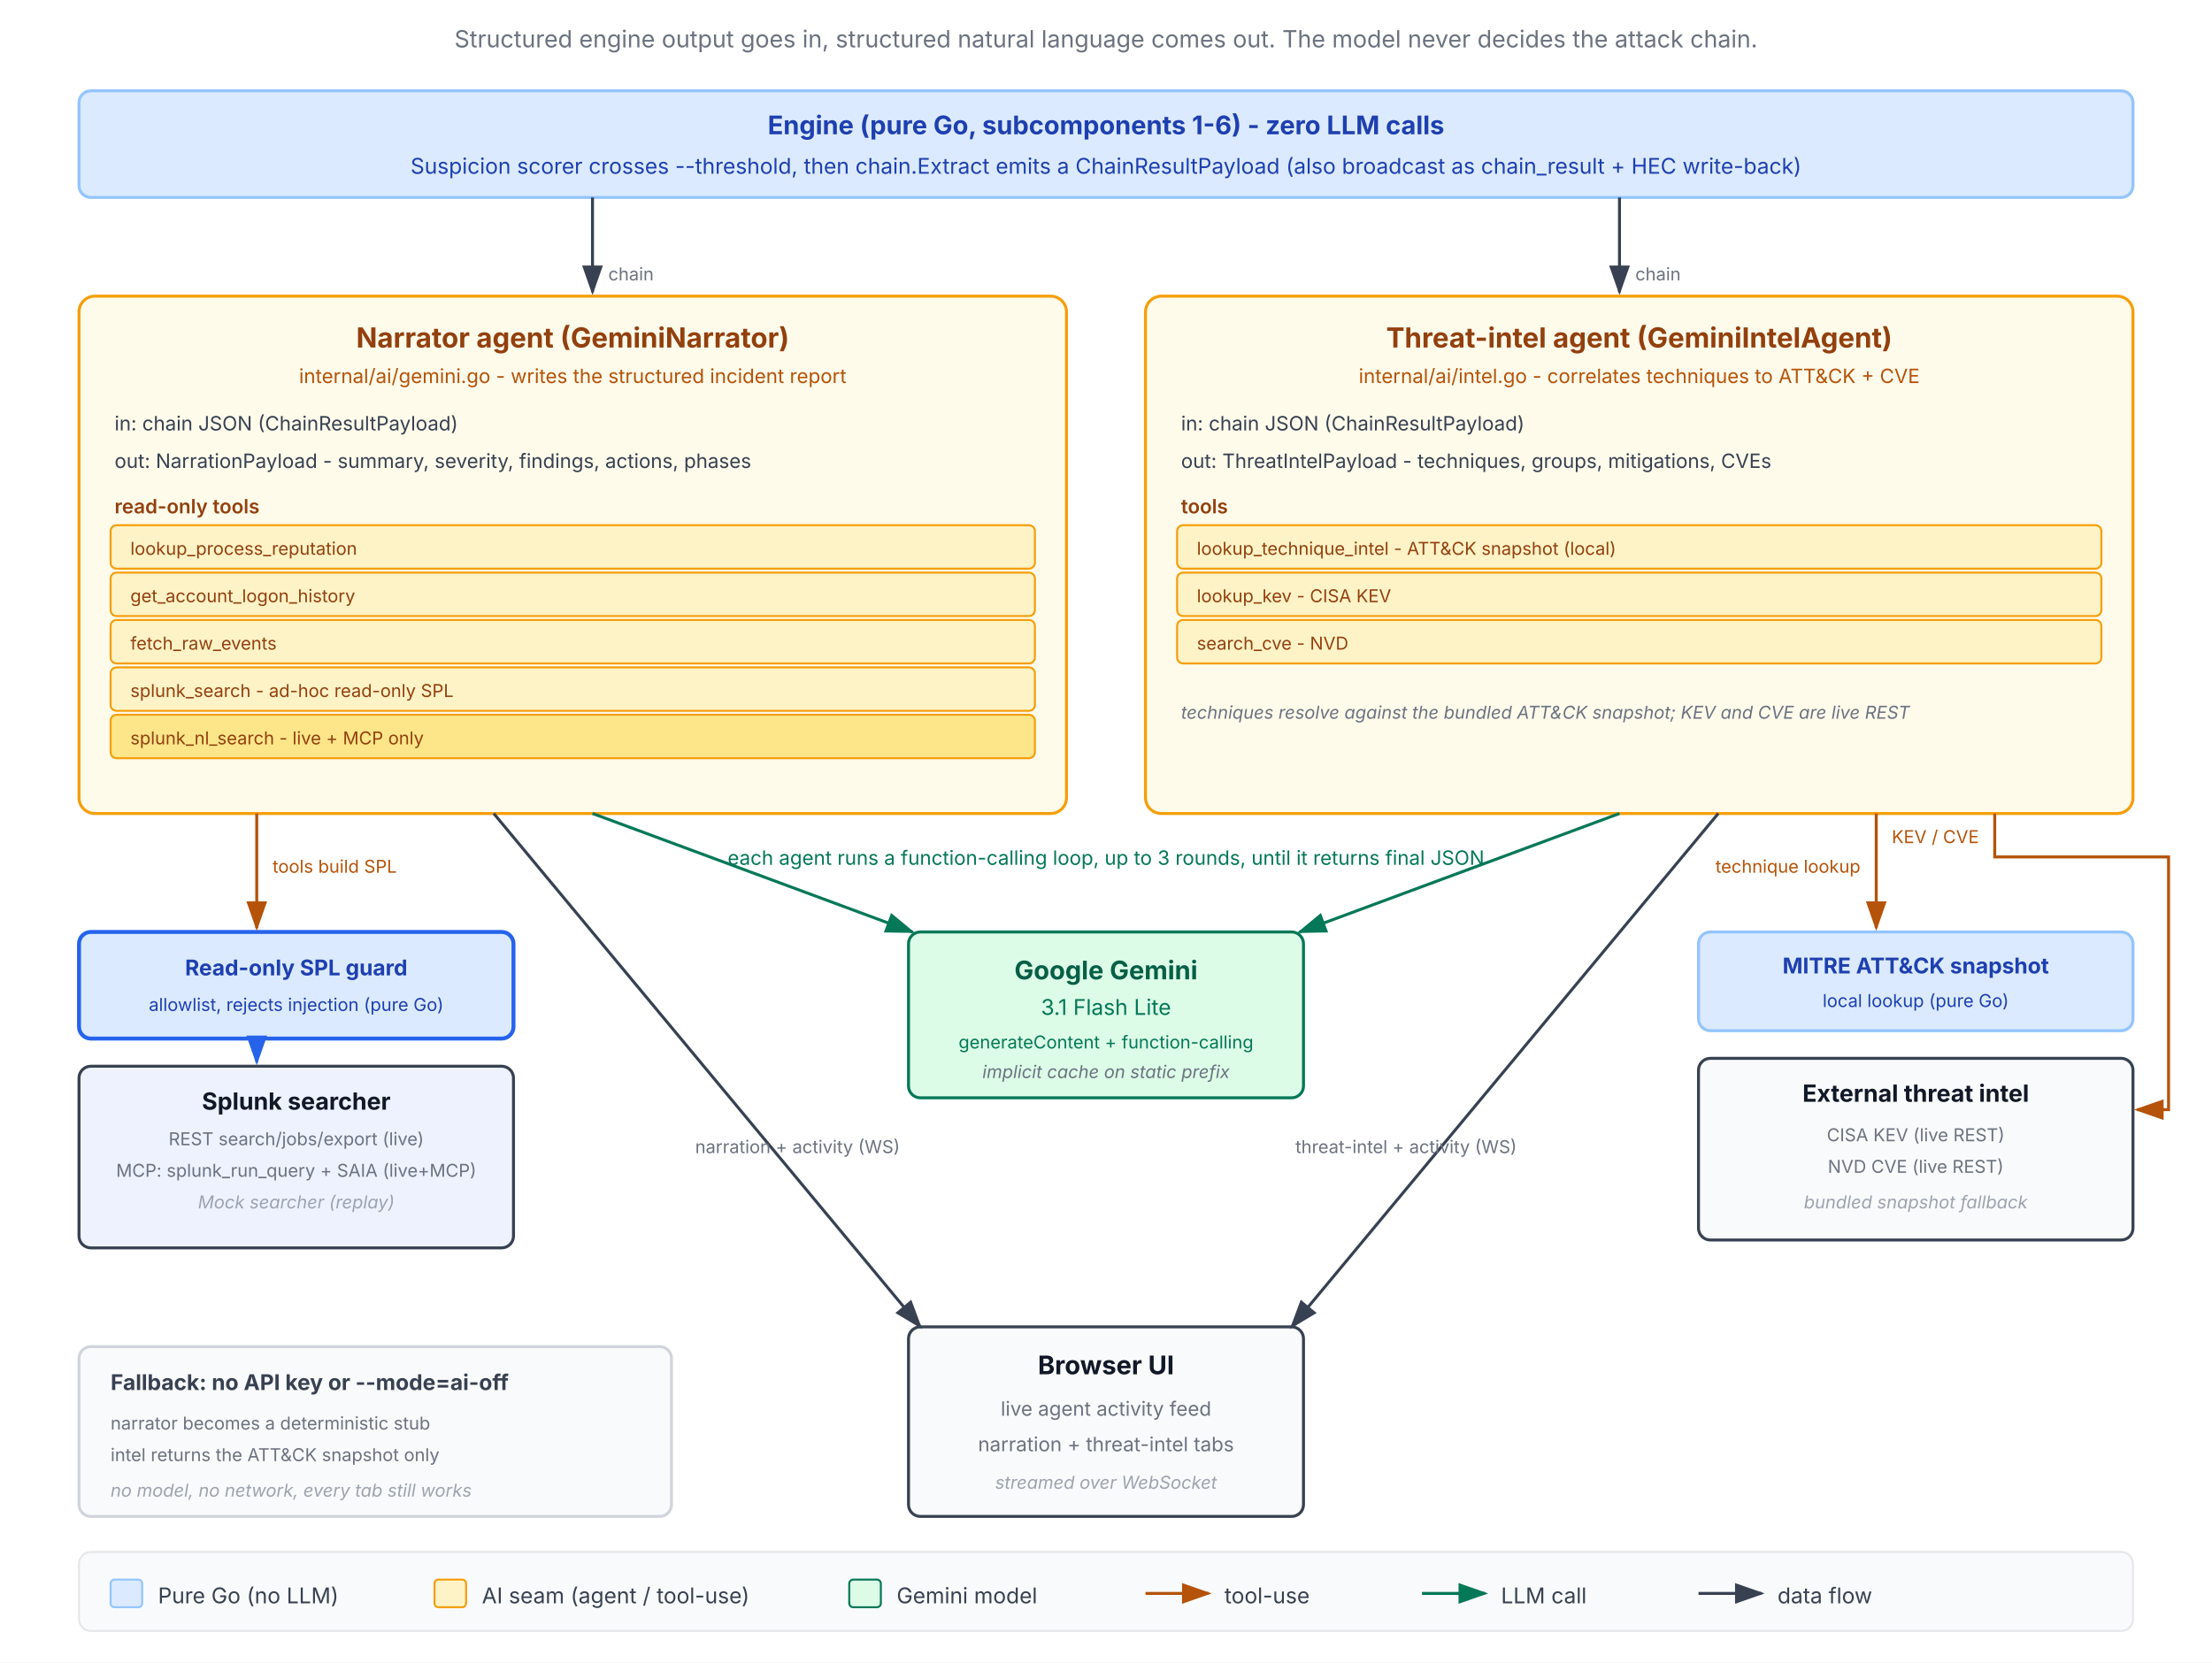
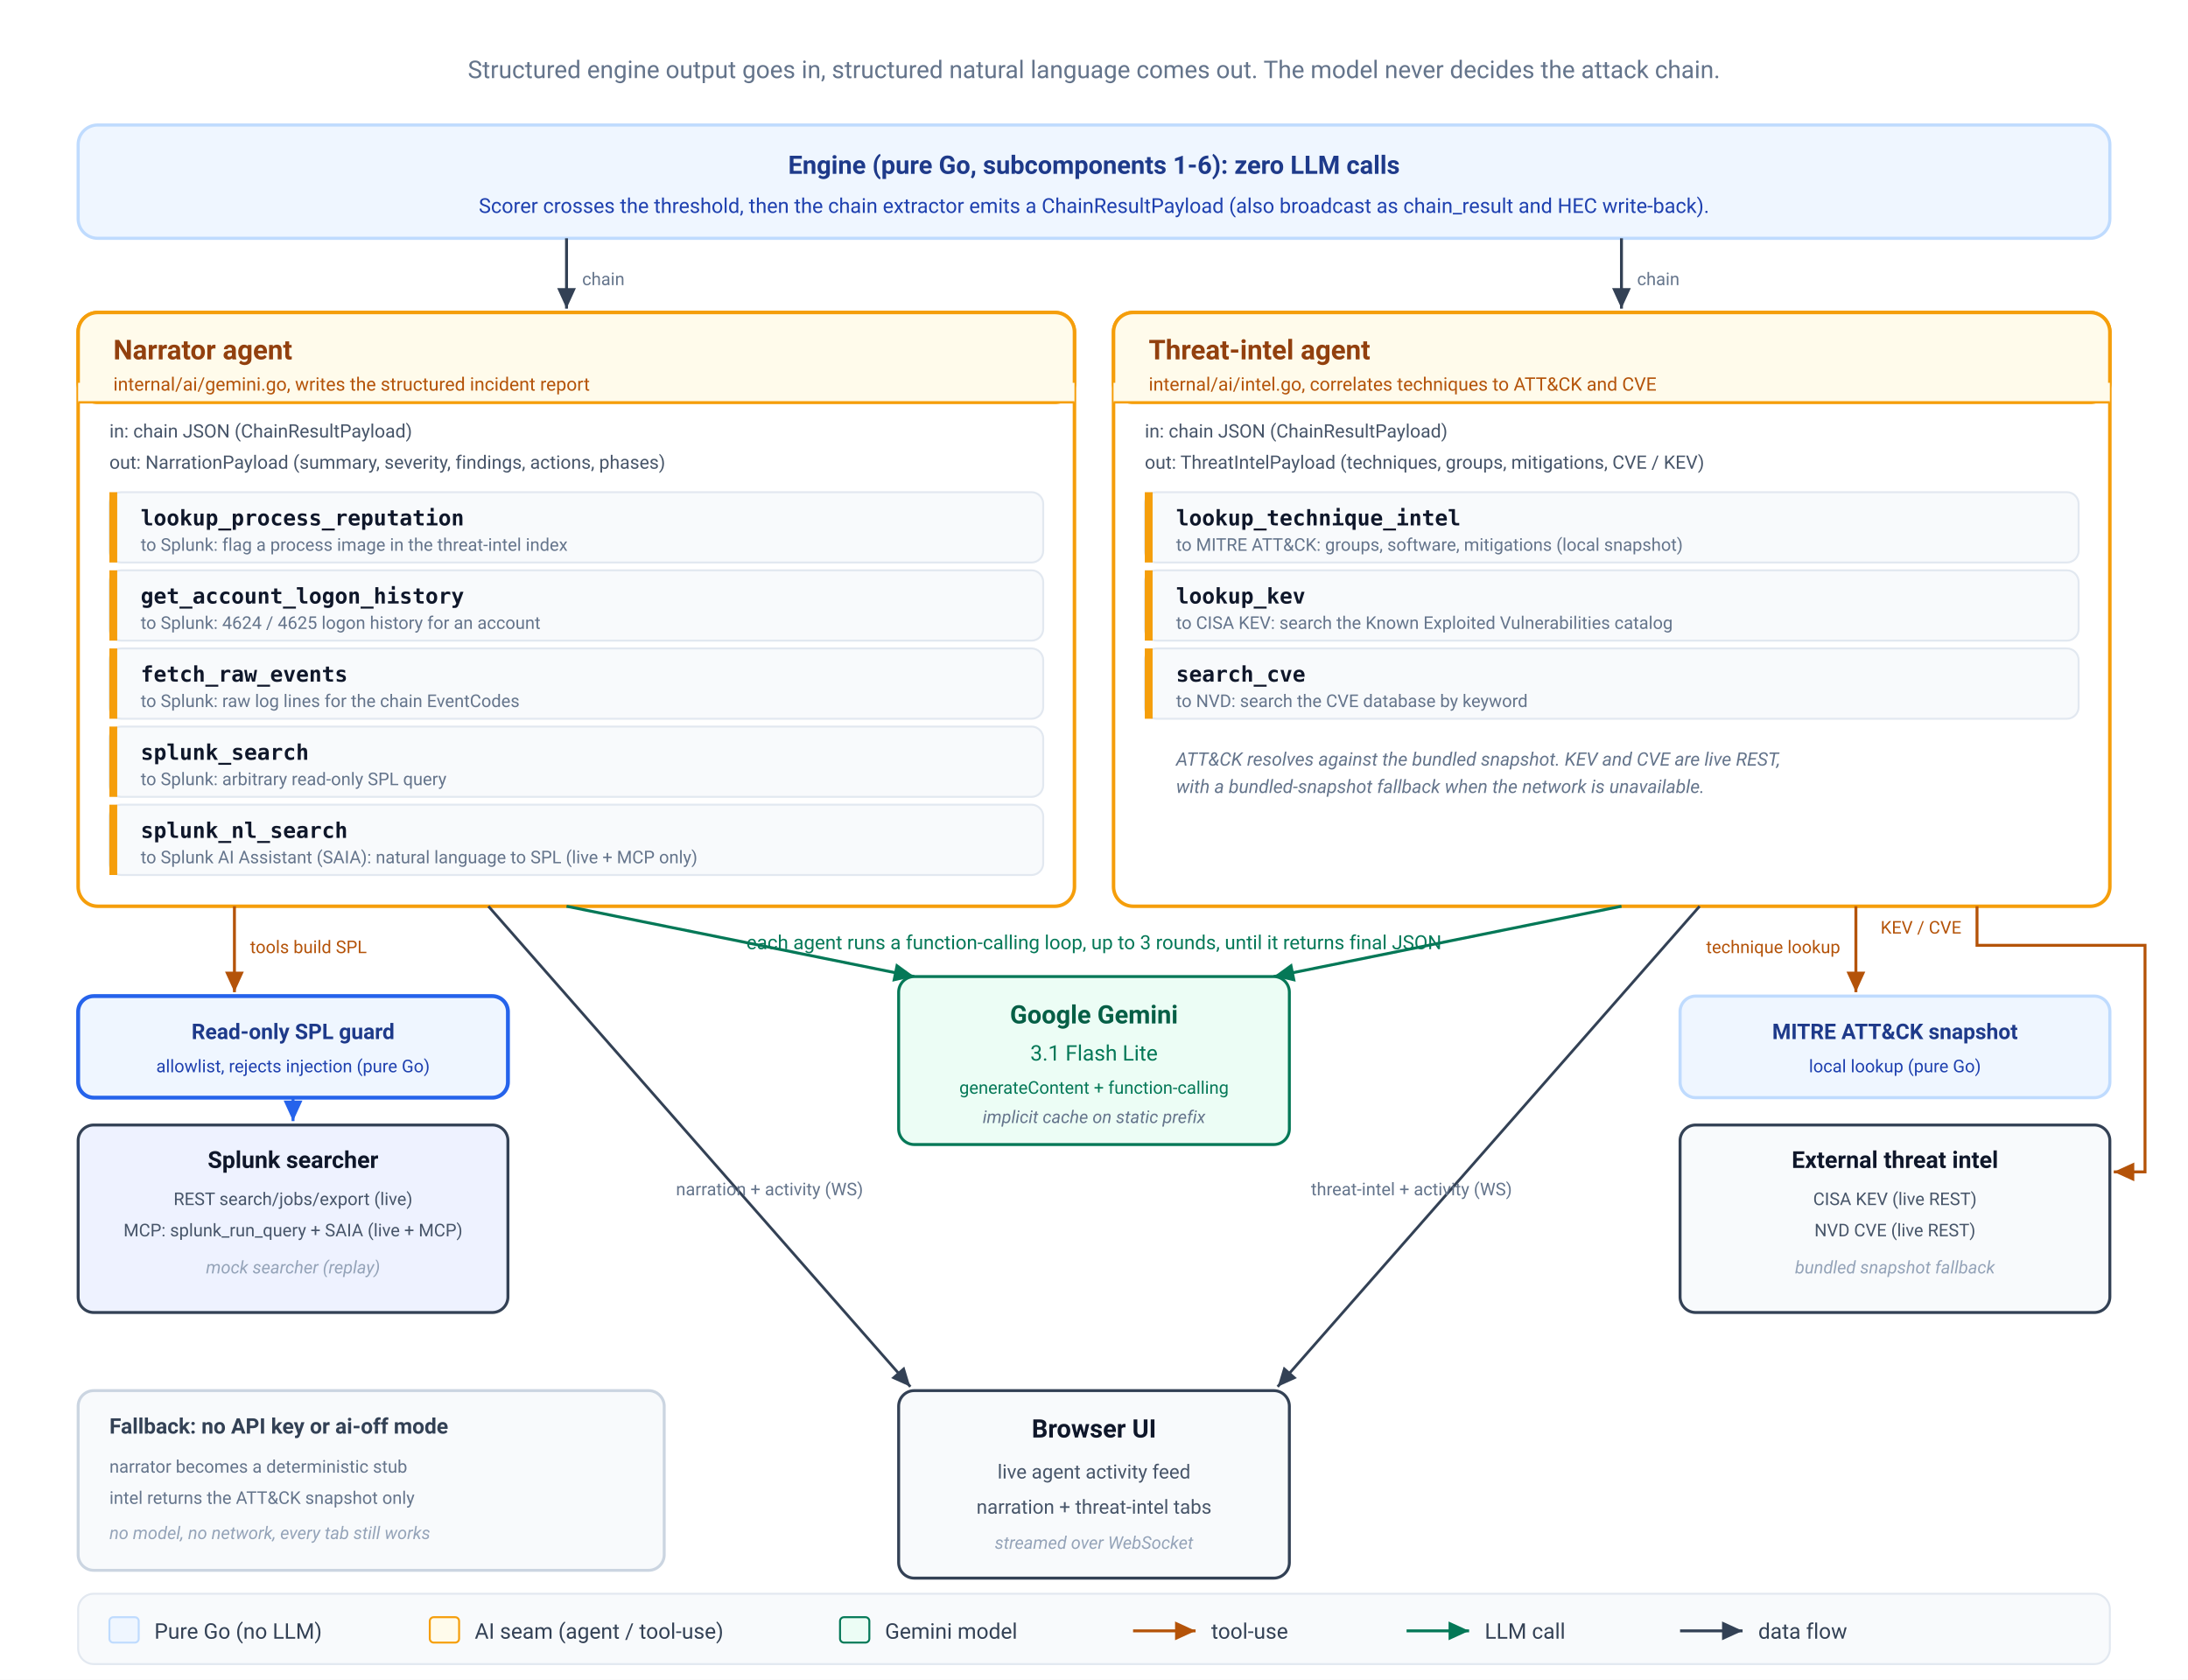
- <svg xmlns="http://www.w3.org/2000/svg" viewBox="0 28 1120 842" width="1120" height="842" font-family="-apple-system, BlinkMacSystemFont, 'Segoe UI', sans-serif">
+ <svg xmlns="http://www.w3.org/2000/svg" viewBox="0 0 1120 860" width="1120" height="860" font-family="-apple-system, BlinkMacSystemFont, 'Segoe UI', Roboto, sans-serif">
  <defs>
-     <marker id="arr" markerWidth="10" markerHeight="7" refX="9" refY="3.5" orient="auto">
-       <polygon points="0 0, 10 3.5, 0 7" fill="#374151" />
+     <marker id="arr" markerWidth="9" markerHeight="9" refX="7" refY="3.2" orient="auto">
+       <path d="M0 0 L7 3.2 L0 6.4 Z" fill="#334155" />
    </marker>
-     <marker id="arrA" markerWidth="10" markerHeight="7" refX="9" refY="3.5" orient="auto">
-       <polygon points="0 0, 10 3.5, 0 7" fill="#b45309" />
+     <marker id="arrA" markerWidth="9" markerHeight="9" refX="7" refY="3.2" orient="auto">
+       <path d="M0 0 L7 3.2 L0 6.4 Z" fill="#b45309" />
    </marker>
-     <marker id="arrG" markerWidth="10" markerHeight="7" refX="9" refY="3.5" orient="auto">
-       <polygon points="0 0, 10 3.5, 0 7" fill="#047857" />
+     <marker id="arrG" markerWidth="9" markerHeight="9" refX="7" refY="3.2" orient="auto">
+       <path d="M0 0 L7 3.2 L0 6.4 Z" fill="#047857" />
    </marker>
-     <marker id="arrB" markerWidth="10" markerHeight="7" refX="9" refY="3.5" orient="auto">
-       <polygon points="0 0, 10 3.5, 0 7" fill="#2563eb" />
+     <marker id="arrB" markerWidth="9" markerHeight="9" refX="7" refY="3.2" orient="auto">
+       <path d="M0 0 L7 3.2 L0 6.4 Z" fill="#2563eb" />
    </marker>
  </defs>
-   <rect width="1120" height="870" fill="#ffffff" />
-   <text x="560" y="52" text-anchor="middle" font-size="12" fill="#6b7280">Structured engine output goes in, structured natural language comes out. The model never decides the attack chain.</text>
-   <rect x="40" y="74" width="1040" height="54" rx="6" fill="#dbeafe" stroke="#93c5fd" stroke-width="1.5" />
-   <text x="560" y="96" text-anchor="middle" font-size="13" font-weight="700" fill="#1e40af">Engine (pure Go, subcomponents 1-6) - zero LLM calls</text>
-   <text x="560" y="116" text-anchor="middle" font-size="11" fill="#1e40af">Suspicion scorer crosses --threshold, then chain.Extract emits a ChainResultPayload (also broadcast as chain_result + HEC write-back)</text>
-   <line x1="300" y1="128" x2="300" y2="176" stroke="#374151" stroke-width="1.5" marker-end="url(#arr)" />
-   <text x="308" y="170" font-size="9" fill="#6b7280">chain</text>
-   <line x1="820" y1="128" x2="820" y2="176" stroke="#374151" stroke-width="1.5" marker-end="url(#arr)" />
-   <text x="828" y="170" font-size="9" fill="#6b7280">chain</text>
-   <rect x="40" y="178" width="500" height="262" rx="8" fill="#fffbeb" stroke="#f59e0b" stroke-width="1.5" />
-   <text x="290" y="204" text-anchor="middle" font-size="14" font-weight="700" fill="#92400e">Narrator agent (GeminiNarrator)</text>
-   <text x="290" y="222" text-anchor="middle" font-size="10" fill="#b45309">internal/ai/gemini.go - writes the structured incident report</text>
-   <text x="58" y="246" font-size="10" fill="#374151">in:  chain JSON (ChainResultPayload)</text>
-   <text x="58" y="265" font-size="10" fill="#374151">out: NarrationPayload - summary, severity, findings, actions, phases</text>
-   <text x="58" y="288" font-size="10" font-weight="600" fill="#92400e">read-only tools</text>
-   <rect x="56" y="294" width="468" height="22" rx="3" fill="#fef3c7" stroke="#f59e0b" />
-   <text x="66" y="309" font-size="9" fill="#92400e">lookup_process_reputation</text>
-   <rect x="56" y="318" width="468" height="22" rx="3" fill="#fef3c7" stroke="#f59e0b" />
-   <text x="66" y="333" font-size="9" fill="#92400e">get_account_logon_history</text>
-   <rect x="56" y="342" width="468" height="22" rx="3" fill="#fef3c7" stroke="#f59e0b" />
-   <text x="66" y="357" font-size="9" fill="#92400e">fetch_raw_events</text>
-   <rect x="56" y="366" width="468" height="22" rx="3" fill="#fef3c7" stroke="#f59e0b" />
-   <text x="66" y="381" font-size="9" fill="#92400e">splunk_search  -  ad-hoc read-only SPL</text>
-   <rect x="56" y="390" width="468" height="22" rx="3" fill="#fde68a" stroke="#f59e0b" />
-   <text x="66" y="405" font-size="9" fill="#92400e">splunk_nl_search  -  live + MCP only</text>
-   <rect x="580" y="178" width="500" height="262" rx="8" fill="#fffbeb" stroke="#f59e0b" stroke-width="1.5" />
-   <text x="830" y="204" text-anchor="middle" font-size="14" font-weight="700" fill="#92400e">Threat-intel agent (GeminiIntelAgent)</text>
-   <text x="830" y="222" text-anchor="middle" font-size="10" fill="#b45309">internal/ai/intel.go - correlates techniques to ATT&amp;CK + CVE</text>
-   <text x="598" y="246" font-size="10" fill="#374151">in:  chain JSON (ChainResultPayload)</text>
-   <text x="598" y="265" font-size="10" fill="#374151">out: ThreatIntelPayload - techniques, groups, mitigations, CVEs</text>
-   <text x="598" y="288" font-size="10" font-weight="600" fill="#92400e">tools</text>
-   <rect x="596" y="294" width="468" height="22" rx="3" fill="#fef3c7" stroke="#f59e0b" />
-   <text x="606" y="309" font-size="9" fill="#92400e">lookup_technique_intel  -  ATT&amp;CK snapshot (local)</text>
-   <rect x="596" y="318" width="468" height="22" rx="3" fill="#fef3c7" stroke="#f59e0b" />
-   <text x="606" y="333" font-size="9" fill="#92400e">lookup_kev  -  CISA KEV</text>
-   <rect x="596" y="342" width="468" height="22" rx="3" fill="#fef3c7" stroke="#f59e0b" />
-   <text x="606" y="357" font-size="9" fill="#92400e">search_cve  -  NVD</text>
-   <text x="598" y="392" font-size="9" font-style="italic" fill="#6b7280">techniques resolve against the bundled ATT&amp;CK snapshot; KEV and CVE are live REST</text>
-   <line x1="300" y1="440" x2="462" y2="500" stroke="#047857" stroke-width="1.5" marker-end="url(#arrG)" />
-   <line x1="820" y1="440" x2="658" y2="500" stroke="#047857" stroke-width="1.5" marker-end="url(#arrG)" />
-   <text x="560" y="466" text-anchor="middle" font-size="10" fill="#047857">each agent runs a function-calling loop, up to 3 rounds, until it returns final JSON</text>
-   <rect x="460" y="500" width="200" height="84" rx="6" fill="#dcfce7" stroke="#047857" stroke-width="1.5" />
+   <rect width="1120" height="860" fill="#ffffff" />
+   <text x="560" y="40" text-anchor="middle" font-size="12.5" fill="#64748b">Structured engine output goes in, structured natural language comes out. The model never decides the attack chain.</text>
+   <rect x="40" y="64" width="1040" height="58" rx="10" fill="#eff6ff" stroke="#bfdbfe" stroke-width="1.6" />
+   <text x="560" y="89" text-anchor="middle" font-size="13" font-weight="700" fill="#1e3a8a">Engine (pure Go, subcomponents 1-6): zero LLM calls</text>
+   <text x="560" y="109" text-anchor="middle" font-size="10.5" fill="#1e40af">Scorer crosses the threshold, then the chain extractor emits a ChainResultPayload (also broadcast as chain_result and HEC write-back).</text>
+   <line x1="290" y1="122" x2="290" y2="158" stroke="#334155" stroke-width="1.5" marker-end="url(#arr)" />
+   <text x="298" y="146" font-size="9" fill="#64748b">chain</text>
+   <line x1="830" y1="122" x2="830" y2="158" stroke="#334155" stroke-width="1.5" marker-end="url(#arr)" />
+   <text x="838" y="146" font-size="9" fill="#64748b">chain</text>
+   <rect x="40" y="160" width="510" height="304" rx="10" fill="#ffffff" stroke="#f59e0b" stroke-width="1.8" />
+   <rect x="40" y="160" width="510" height="46" rx="10" fill="#fffbeb" stroke="#f59e0b" stroke-width="1.8" />
+   <rect x="40" y="196" width="510" height="10" fill="#fffbeb" />
+   <text x="58" y="184" font-size="14" font-weight="700" fill="#92400e">Narrator agent</text>
+   <text x="58" y="200" font-size="9.5" fill="#b45309">internal/ai/gemini.go, writes the structured incident report</text>
+   <line x1="40" y1="206" x2="550" y2="206" stroke="#f59e0b" stroke-width="1.2" />
+   <text x="56" y="224" font-size="9.5" fill="#475569">in:  chain JSON (ChainResultPayload)</text>
+   <text x="56" y="240" font-size="9.5" fill="#475569">out: NarrationPayload (summary, severity, findings, actions, phases)</text>
+   <g>
+     <rect x="56" y="252" width="478" height="36" rx="6" fill="#f8fafc" stroke="#e2e8f0" />
+     <rect x="56" y="252" width="4" height="36" fill="#f59e0b" />
+     <text x="72" y="269" font-size="11" font-weight="600" fill="#0f172a" font-family="ui-monospace, SFMono-Regular, Menlo, Consolas, monospace">lookup_process_reputation</text>
+     <text x="72" y="282" font-size="9" fill="#64748b">to Splunk: flag a process image in the threat-intel index</text>
+   </g>
+   <g>
+     <rect x="56" y="292" width="478" height="36" rx="6" fill="#f8fafc" stroke="#e2e8f0" />
+     <rect x="56" y="292" width="4" height="36" fill="#f59e0b" />
+     <text x="72" y="309" font-size="11" font-weight="600" fill="#0f172a" font-family="ui-monospace, SFMono-Regular, Menlo, Consolas, monospace">get_account_logon_history</text>
+     <text x="72" y="322" font-size="9" fill="#64748b">to Splunk: 4624 / 4625 logon history for an account</text>
+   </g>
+   <g>
+     <rect x="56" y="332" width="478" height="36" rx="6" fill="#f8fafc" stroke="#e2e8f0" />
+     <rect x="56" y="332" width="4" height="36" fill="#f59e0b" />
+     <text x="72" y="349" font-size="11" font-weight="600" fill="#0f172a" font-family="ui-monospace, SFMono-Regular, Menlo, Consolas, monospace">fetch_raw_events</text>
+     <text x="72" y="362" font-size="9" fill="#64748b">to Splunk: raw log lines for the chain EventCodes</text>
+   </g>
+   <g>
+     <rect x="56" y="372" width="478" height="36" rx="6" fill="#f8fafc" stroke="#e2e8f0" />
+     <rect x="56" y="372" width="4" height="36" fill="#f59e0b" />
+     <text x="72" y="389" font-size="11" font-weight="600" fill="#0f172a" font-family="ui-monospace, SFMono-Regular, Menlo, Consolas, monospace">splunk_search</text>
+     <text x="72" y="402" font-size="9" fill="#64748b">to Splunk: arbitrary read-only SPL query</text>
+   </g>
+   <g>
+     <rect x="56" y="412" width="478" height="36" rx="6" fill="#f8fafc" stroke="#e2e8f0" />
+     <rect x="56" y="412" width="4" height="36" fill="#f59e0b" />
+     <text x="72" y="429" font-size="11" font-weight="600" fill="#0f172a" font-family="ui-monospace, SFMono-Regular, Menlo, Consolas, monospace">splunk_nl_search</text>
+     <text x="72" y="442" font-size="9" fill="#64748b">to Splunk AI Assistant (SAIA): natural language to SPL (live + MCP only)</text>
+   </g>
+   <rect x="570" y="160" width="510" height="304" rx="10" fill="#ffffff" stroke="#f59e0b" stroke-width="1.8" />
+   <rect x="570" y="160" width="510" height="46" rx="10" fill="#fffbeb" stroke="#f59e0b" stroke-width="1.8" />
+   <rect x="570" y="196" width="510" height="10" fill="#fffbeb" />
+   <text x="588" y="184" font-size="14" font-weight="700" fill="#92400e">Threat-intel agent</text>
+   <text x="588" y="200" font-size="9.5" fill="#b45309">internal/ai/intel.go, correlates techniques to ATT&amp;CK and CVE</text>
+   <line x1="570" y1="206" x2="1080" y2="206" stroke="#f59e0b" stroke-width="1.2" />
+   <text x="586" y="224" font-size="9.5" fill="#475569">in:  chain JSON (ChainResultPayload)</text>
+   <text x="586" y="240" font-size="9.5" fill="#475569">out: ThreatIntelPayload (techniques, groups, mitigations, CVE / KEV)</text>
+   <g>
+     <rect x="586" y="252" width="478" height="36" rx="6" fill="#f8fafc" stroke="#e2e8f0" />
+     <rect x="586" y="252" width="4" height="36" fill="#f59e0b" />
+     <text x="602" y="269" font-size="11" font-weight="600" fill="#0f172a" font-family="ui-monospace, SFMono-Regular, Menlo, Consolas, monospace">lookup_technique_intel</text>
+     <text x="602" y="282" font-size="9" fill="#64748b">to MITRE ATT&amp;CK: groups, software, mitigations (local snapshot)</text>
+   </g>
+   <g>
+     <rect x="586" y="292" width="478" height="36" rx="6" fill="#f8fafc" stroke="#e2e8f0" />
+     <rect x="586" y="292" width="4" height="36" fill="#f59e0b" />
+     <text x="602" y="309" font-size="11" font-weight="600" fill="#0f172a" font-family="ui-monospace, SFMono-Regular, Menlo, Consolas, monospace">lookup_kev</text>
+     <text x="602" y="322" font-size="9" fill="#64748b">to CISA KEV: search the Known Exploited Vulnerabilities catalog</text>
+   </g>
+   <g>
+     <rect x="586" y="332" width="478" height="36" rx="6" fill="#f8fafc" stroke="#e2e8f0" />
+     <rect x="586" y="332" width="4" height="36" fill="#f59e0b" />
+     <text x="602" y="349" font-size="11" font-weight="600" fill="#0f172a" font-family="ui-monospace, SFMono-Regular, Menlo, Consolas, monospace">search_cve</text>
+     <text x="602" y="362" font-size="9" fill="#64748b">to NVD: search the CVE database by keyword</text>
+   </g>
+   <text x="602" y="392" font-size="9.5" font-style="italic" fill="#64748b">ATT&amp;CK resolves against the bundled snapshot. KEV and CVE are live REST,</text>
+   <text x="602" y="406" font-size="9.5" font-style="italic" fill="#64748b">with a bundled-snapshot fallback when the network is unavailable.</text>
+   <text x="560" y="486" text-anchor="middle" font-size="10" fill="#047857">each agent runs a function-calling loop, up to 3 rounds, until it returns final JSON</text>
+   <line x1="290" y1="464" x2="468" y2="500" stroke="#047857" stroke-width="1.5" marker-end="url(#arrG)" />
+   <line x1="830" y1="464" x2="652" y2="500" stroke="#047857" stroke-width="1.5" marker-end="url(#arrG)" />
+   <rect x="460" y="500" width="200" height="86" rx="8" fill="#ecfdf5" stroke="#047857" stroke-width="1.5" />
  <text x="560" y="524" text-anchor="middle" font-size="13" font-weight="700" fill="#065f46">Google Gemini</text>
-   <text x="560" y="542" text-anchor="middle" font-size="11" fill="#047857">3.1 Flash Lite</text>
-   <text x="560" y="559" text-anchor="middle" font-size="9" fill="#047857">generateContent + function-calling</text>
-   <text x="560" y="574" text-anchor="middle" font-size="9" font-style="italic" fill="#6b7280">implicit cache on static prefix</text>
-   <rect x="40" y="500" width="220" height="54" rx="6" fill="#dbeafe" stroke="#2563eb" stroke-width="2" />
-   <text x="150" y="522" text-anchor="middle" font-size="11" font-weight="700" fill="#1e40af">Read-only SPL guard</text>
-   <text x="150" y="540" text-anchor="middle" font-size="9" fill="#1e40af">allowlist, rejects injection (pure Go)</text>
-   <rect x="40" y="568" width="220" height="92" rx="6" fill="#eef2ff" stroke="#374151" stroke-width="1.5" />
-   <text x="150" y="590" text-anchor="middle" font-size="12" font-weight="700" fill="#111827">Splunk searcher</text>
-   <text x="150" y="608" text-anchor="middle" font-size="9" fill="#6b7280">REST search/jobs/export (live)</text>
-   <text x="150" y="624" text-anchor="middle" font-size="9" fill="#6b7280">MCP: splunk_run_query + SAIA (live+MCP)</text>
-   <text x="150" y="640" text-anchor="middle" font-size="9" font-style="italic" fill="#9ca3af">Mock searcher (replay)</text>
-   <line x1="130" y1="440" x2="130" y2="498" stroke="#b45309" stroke-width="1.5" marker-end="url(#arrA)" />
-   <text x="138" y="470" font-size="9" fill="#b45309">tools build SPL</text>
-   <line x1="130" y1="554" x2="130" y2="566" stroke="#2563eb" stroke-width="1.5" marker-end="url(#arrB)" />
-   <rect x="860" y="500" width="220" height="50" rx="6" fill="#dbeafe" stroke="#93c5fd" stroke-width="1.5" />
-   <text x="970" y="521" text-anchor="middle" font-size="11" font-weight="700" fill="#1e40af">MITRE ATT&amp;CK snapshot</text>
-   <text x="970" y="538" text-anchor="middle" font-size="9" fill="#1e40af">local lookup (pure Go)</text>
-   <rect x="860" y="564" width="220" height="92" rx="6" fill="#f9fafb" stroke="#374151" stroke-width="1.5" />
-   <text x="970" y="586" text-anchor="middle" font-size="12" font-weight="700" fill="#111827">External threat intel</text>
-   <text x="970" y="606" text-anchor="middle" font-size="9" fill="#6b7280">CISA KEV (live REST)</text>
-   <text x="970" y="622" text-anchor="middle" font-size="9" fill="#6b7280">NVD CVE (live REST)</text>
-   <text x="970" y="640" text-anchor="middle" font-size="9" font-style="italic" fill="#9ca3af">bundled snapshot fallback</text>
-   <line x1="950" y1="440" x2="950" y2="498" stroke="#b45309" stroke-width="1.5" marker-end="url(#arrA)" />
-   <text x="942" y="470" text-anchor="end" font-size="9" fill="#b45309">technique lookup</text>
-   <path d="M 1010 440 L 1010 462 L 1098 462 L 1098 590 L 1082 590" fill="none" stroke="#b45309" stroke-width="1.5" marker-end="url(#arrA)" />
-   <text x="1002" y="455" text-anchor="end" font-size="9" fill="#b45309">KEV / CVE</text>
-   <rect x="460" y="700" width="200" height="96" rx="6" fill="#f9fafb" stroke="#374151" stroke-width="1.5" />
-   <text x="560" y="724" text-anchor="middle" font-size="13" font-weight="700" fill="#111827">Browser UI</text>
-   <text x="560" y="745" text-anchor="middle" font-size="10" fill="#6b7280">live agent activity feed</text>
-   <text x="560" y="763" text-anchor="middle" font-size="10" fill="#6b7280">narration + threat-intel tabs</text>
-   <text x="560" y="782" text-anchor="middle" font-size="9" font-style="italic" fill="#9ca3af">streamed over WebSocket</text>
-   <line x1="250" y1="440" x2="466" y2="700" stroke="#374151" stroke-width="1.5" marker-end="url(#arr)" />
-   <text x="352" y="612" font-size="9" fill="#6b7280">narration + activity (WS)</text>
-   <line x1="870" y1="440" x2="654" y2="700" stroke="#374151" stroke-width="1.5" marker-end="url(#arr)" />
-   <text x="768" y="612" text-anchor="end" font-size="9" fill="#6b7280">threat-intel + activity (WS)</text>
-   <rect x="40" y="710" width="300" height="86" rx="6" fill="#f9fafb" stroke="#d1d5db" stroke-width="1.5" />
-   <text x="56" y="732" font-size="11" font-weight="700" fill="#374151">Fallback: no API key or --mode=ai-off</text>
-   <text x="56" y="752" font-size="9" fill="#6b7280">narrator becomes a deterministic stub</text>
-   <text x="56" y="768" font-size="9" fill="#6b7280">intel returns the ATT&amp;CK snapshot only</text>
-   <text x="56" y="786" font-size="9" font-style="italic" fill="#9ca3af">no model, no network, every tab still works</text>
-   <rect x="40" y="814" width="1040" height="40" rx="6" fill="#f9fafb" stroke="#e5e7eb" stroke-width="1" />
-   <rect x="56" y="828" width="16" height="14" rx="2" fill="#dbeafe" stroke="#93c5fd" />
-   <text x="80" y="840" font-size="11" fill="#374151">Pure Go (no LLM)</text>
-   <rect x="220" y="828" width="16" height="14" rx="2" fill="#fef3c7" stroke="#f59e0b" />
-   <text x="244" y="840" font-size="11" fill="#374151">AI seam (agent / tool-use)</text>
-   <rect x="430" y="828" width="16" height="14" rx="2" fill="#dcfce7" stroke="#047857" />
-   <text x="454" y="840" font-size="11" fill="#374151">Gemini model</text>
+   <text x="560" y="543" text-anchor="middle" font-size="11" fill="#047857">3.1 Flash Lite</text>
+   <text x="560" y="560" text-anchor="middle" font-size="9" fill="#047857">generateContent + function-calling</text>
+   <text x="560" y="575" text-anchor="middle" font-size="9" font-style="italic" fill="#64748b">implicit cache on static prefix</text>
+   <line x1="120" y1="464" x2="120" y2="508" stroke="#b45309" stroke-width="1.5" marker-end="url(#arrA)" />
+   <text x="128" y="488" font-size="9" fill="#b45309">tools build SPL</text>
+   <rect x="40" y="510" width="220" height="52" rx="8" fill="#eff6ff" stroke="#2563eb" stroke-width="2" />
+   <text x="150" y="532" text-anchor="middle" font-size="11" font-weight="700" fill="#1e3a8a">Read-only SPL guard</text>
+   <text x="150" y="549" text-anchor="middle" font-size="9" fill="#1e40af">allowlist, rejects injection (pure Go)</text>
+   <line x1="150" y1="562" x2="150" y2="574" stroke="#2563eb" stroke-width="1.5" marker-end="url(#arrB)" />
+   <rect x="40" y="576" width="220" height="96" rx="8" fill="#eef2ff" stroke="#334155" stroke-width="1.5" />
+   <text x="150" y="598" text-anchor="middle" font-size="12" font-weight="700" fill="#0f172a">Splunk searcher</text>
+   <text x="150" y="617" text-anchor="middle" font-size="9" fill="#475569">REST search/jobs/export (live)</text>
+   <text x="150" y="633" text-anchor="middle" font-size="9" fill="#475569">MCP: splunk_run_query + SAIA (live + MCP)</text>
+   <text x="150" y="652" text-anchor="middle" font-size="9" font-style="italic" fill="#94a3b8">mock searcher (replay)</text>
+   <line x1="950" y1="464" x2="950" y2="508" stroke="#b45309" stroke-width="1.5" marker-end="url(#arrA)" />
+   <text x="942" y="488" text-anchor="end" font-size="9" fill="#b45309">technique lookup</text>
+   <path d="M 1012 464 L 1012 484 L 1098 484 L 1098 600 L 1082 600" fill="none" stroke="#b45309" stroke-width="1.5" marker-end="url(#arrA)" />
+   <text x="1004" y="478" text-anchor="end" font-size="9" fill="#b45309">KEV / CVE</text>
+   <rect x="860" y="510" width="220" height="52" rx="8" fill="#eff6ff" stroke="#bfdbfe" stroke-width="1.6" />
+   <text x="970" y="532" text-anchor="middle" font-size="11" font-weight="700" fill="#1e3a8a">MITRE ATT&amp;CK snapshot</text>
+   <text x="970" y="549" text-anchor="middle" font-size="9" fill="#1e40af">local lookup (pure Go)</text>
+   <rect x="860" y="576" width="220" height="96" rx="8" fill="#f8fafc" stroke="#334155" stroke-width="1.5" />
+   <text x="970" y="598" text-anchor="middle" font-size="12" font-weight="700" fill="#0f172a">External threat intel</text>
+   <text x="970" y="617" text-anchor="middle" font-size="9" fill="#475569">CISA KEV (live REST)</text>
+   <text x="970" y="633" text-anchor="middle" font-size="9" fill="#475569">NVD CVE (live REST)</text>
+   <text x="970" y="652" text-anchor="middle" font-size="9" font-style="italic" fill="#94a3b8">bundled snapshot fallback</text>
+   <line x1="250" y1="464" x2="466" y2="710" stroke="#334155" stroke-width="1.4" marker-end="url(#arr)" />
+   <text x="346" y="612" font-size="9" fill="#64748b">narration + activity (WS)</text>
+   <line x1="870" y1="464" x2="654" y2="710" stroke="#334155" stroke-width="1.4" marker-end="url(#arr)" />
+   <text x="774" y="612" text-anchor="end" font-size="9" fill="#64748b">threat-intel + activity (WS)</text>
+   <rect x="460" y="712" width="200" height="96" rx="8" fill="#f8fafc" stroke="#334155" stroke-width="1.5" />
+   <text x="560" y="736" text-anchor="middle" font-size="13" font-weight="700" fill="#0f172a">Browser UI</text>
+   <text x="560" y="757" text-anchor="middle" font-size="10" fill="#475569">live agent activity feed</text>
+   <text x="560" y="775" text-anchor="middle" font-size="10" fill="#475569">narration + threat-intel tabs</text>
+   <text x="560" y="793" text-anchor="middle" font-size="9" font-style="italic" fill="#94a3b8">streamed over WebSocket</text>
+   <rect x="40" y="712" width="300" height="92" rx="8" fill="#f8fafc" stroke="#cbd5e1" stroke-width="1.5" />
+   <text x="56" y="734" font-size="11" font-weight="700" fill="#334155">Fallback: no API key or ai-off mode</text>
+   <text x="56" y="754" font-size="9" fill="#64748b">narrator becomes a deterministic stub</text>
+   <text x="56" y="770" font-size="9" fill="#64748b">intel returns the ATT&amp;CK snapshot only</text>
+   <text x="56" y="788" font-size="9" font-style="italic" fill="#94a3b8">no model, no network, every tab still works</text>
+   <rect x="40" y="816" width="1040" height="36" rx="8" fill="#f8fafc" stroke="#e2e8f0" stroke-width="1" />
+   <rect x="56" y="828" width="15" height="13" rx="2" fill="#eff6ff" stroke="#bfdbfe" />
+   <text x="79" y="839" font-size="11" fill="#334155">Pure Go (no LLM)</text>
+   <rect x="220" y="828" width="15" height="13" rx="2" fill="#fffbeb" stroke="#f59e0b" />
+   <text x="243" y="839" font-size="11" fill="#334155">AI seam (agent / tool-use)</text>
+   <rect x="430" y="828" width="15" height="13" rx="2" fill="#ecfdf5" stroke="#047857" />
+   <text x="453" y="839" font-size="11" fill="#334155">Gemini model</text>
  <line x1="580" y1="835" x2="612" y2="835" stroke="#b45309" stroke-width="1.5" marker-end="url(#arrA)" />
-   <text x="620" y="840" font-size="11" fill="#374151">tool-use</text>
+   <text x="620" y="839" font-size="11" fill="#334155">tool-use</text>
  <line x1="720" y1="835" x2="752" y2="835" stroke="#047857" stroke-width="1.5" marker-end="url(#arrG)" />
-   <text x="760" y="840" font-size="11" fill="#374151">LLM call</text>
-   <line x1="860" y1="835" x2="892" y2="835" stroke="#374151" stroke-width="1.5" marker-end="url(#arr)" />
-   <text x="900" y="840" font-size="11" fill="#374151">data flow</text>
+   <text x="760" y="839" font-size="11" fill="#334155">LLM call</text>
+   <line x1="860" y1="835" x2="892" y2="835" stroke="#334155" stroke-width="1.5" marker-end="url(#arr)" />
+   <text x="900" y="839" font-size="11" fill="#334155">data flow</text>
</svg>
